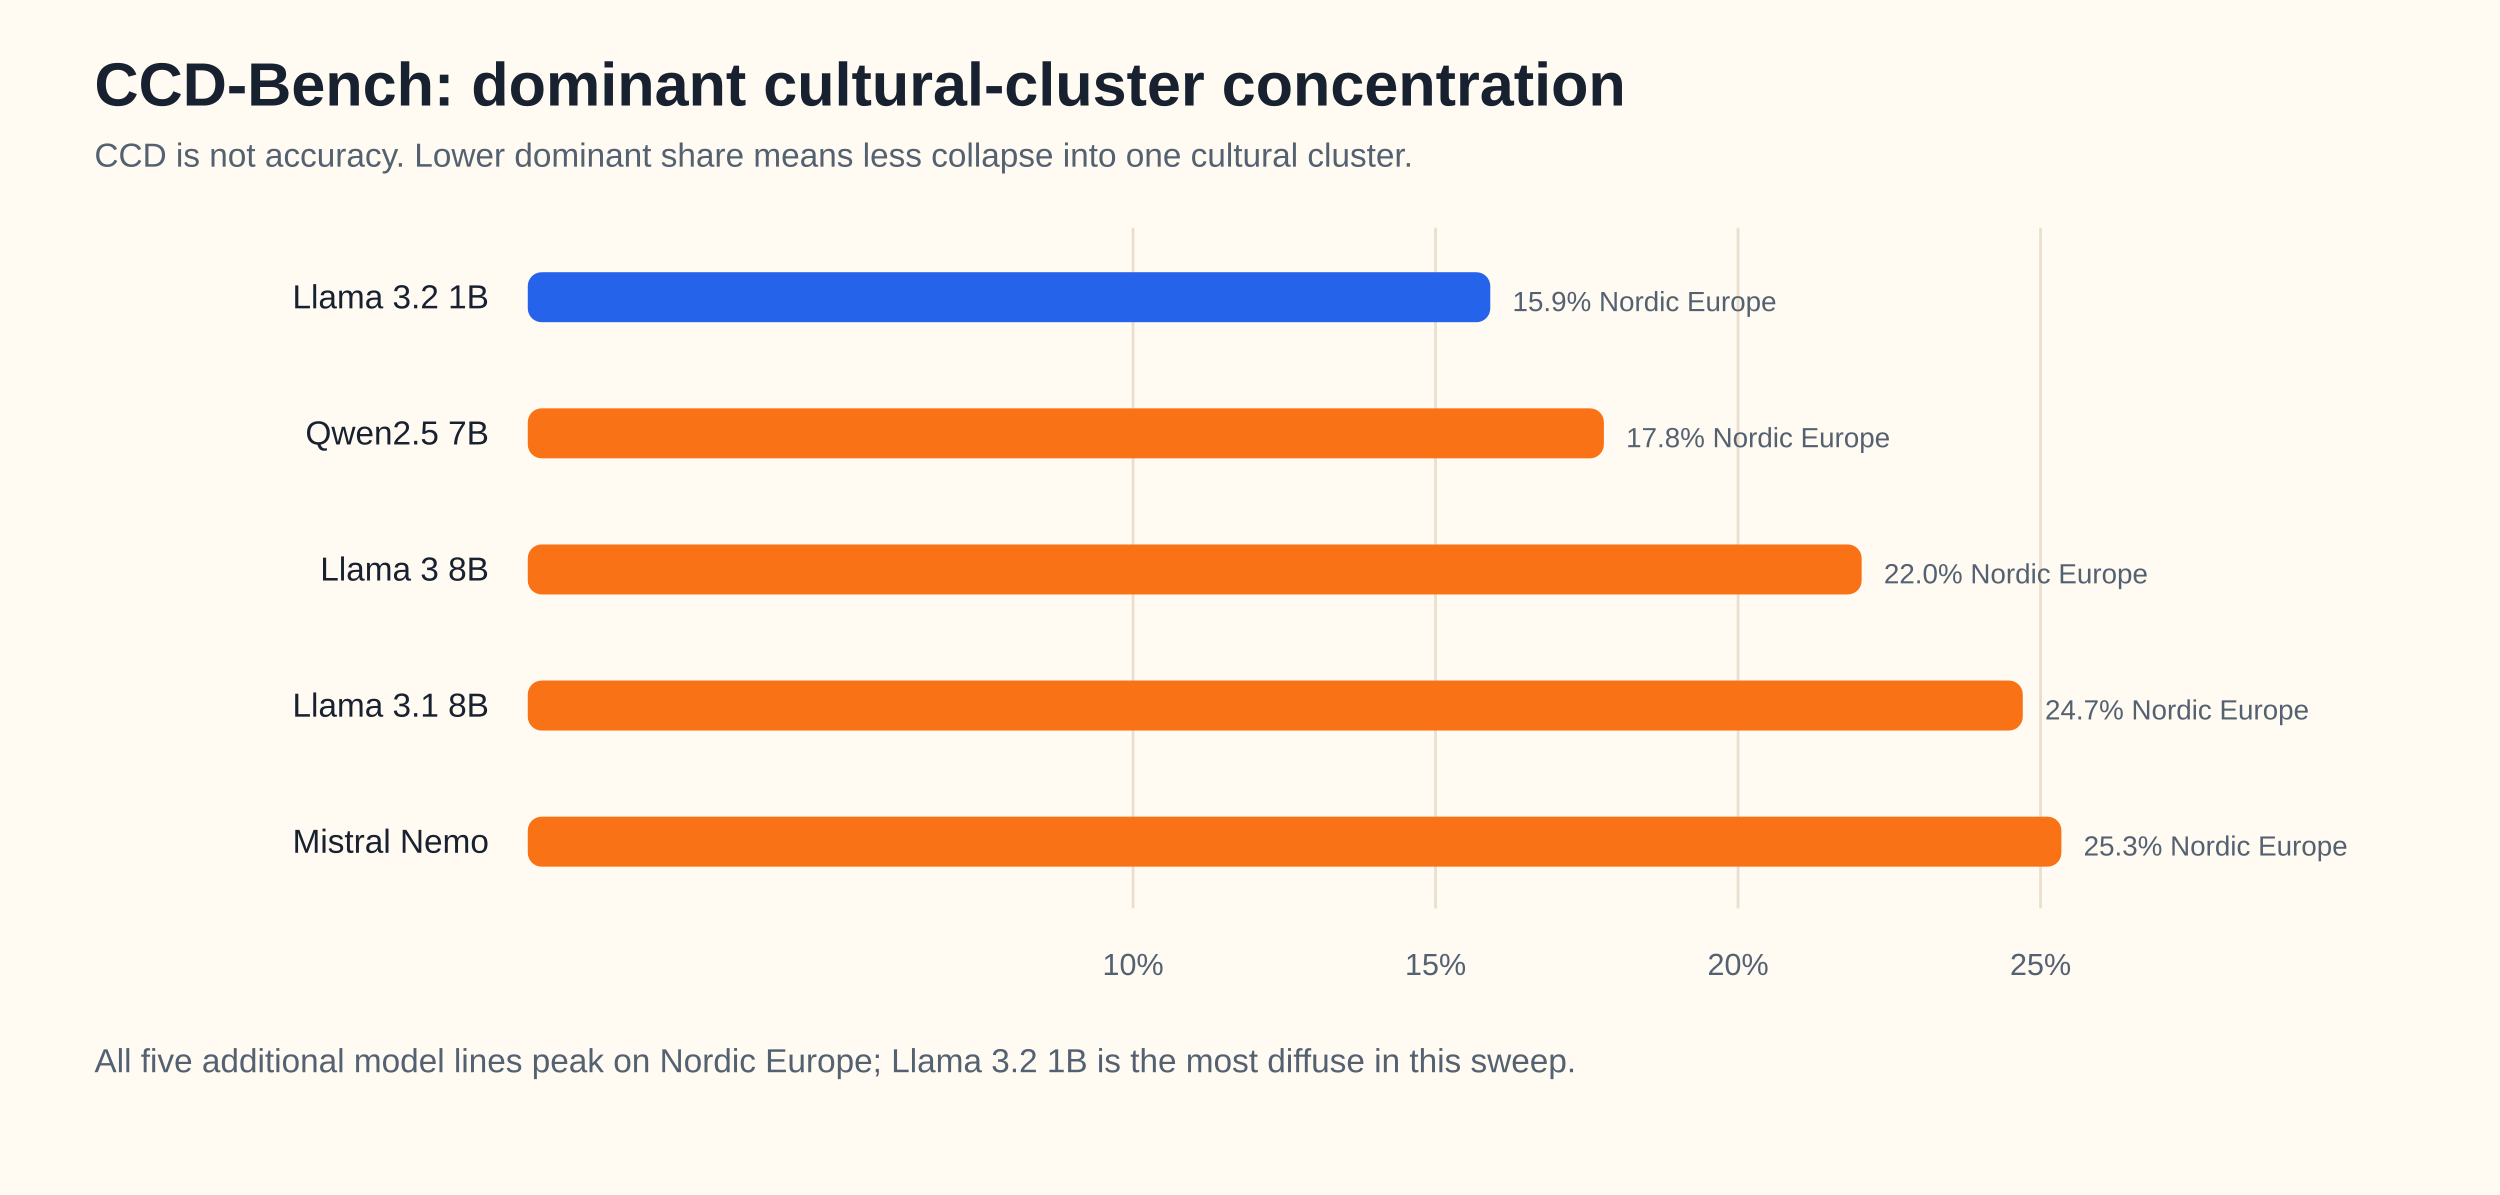
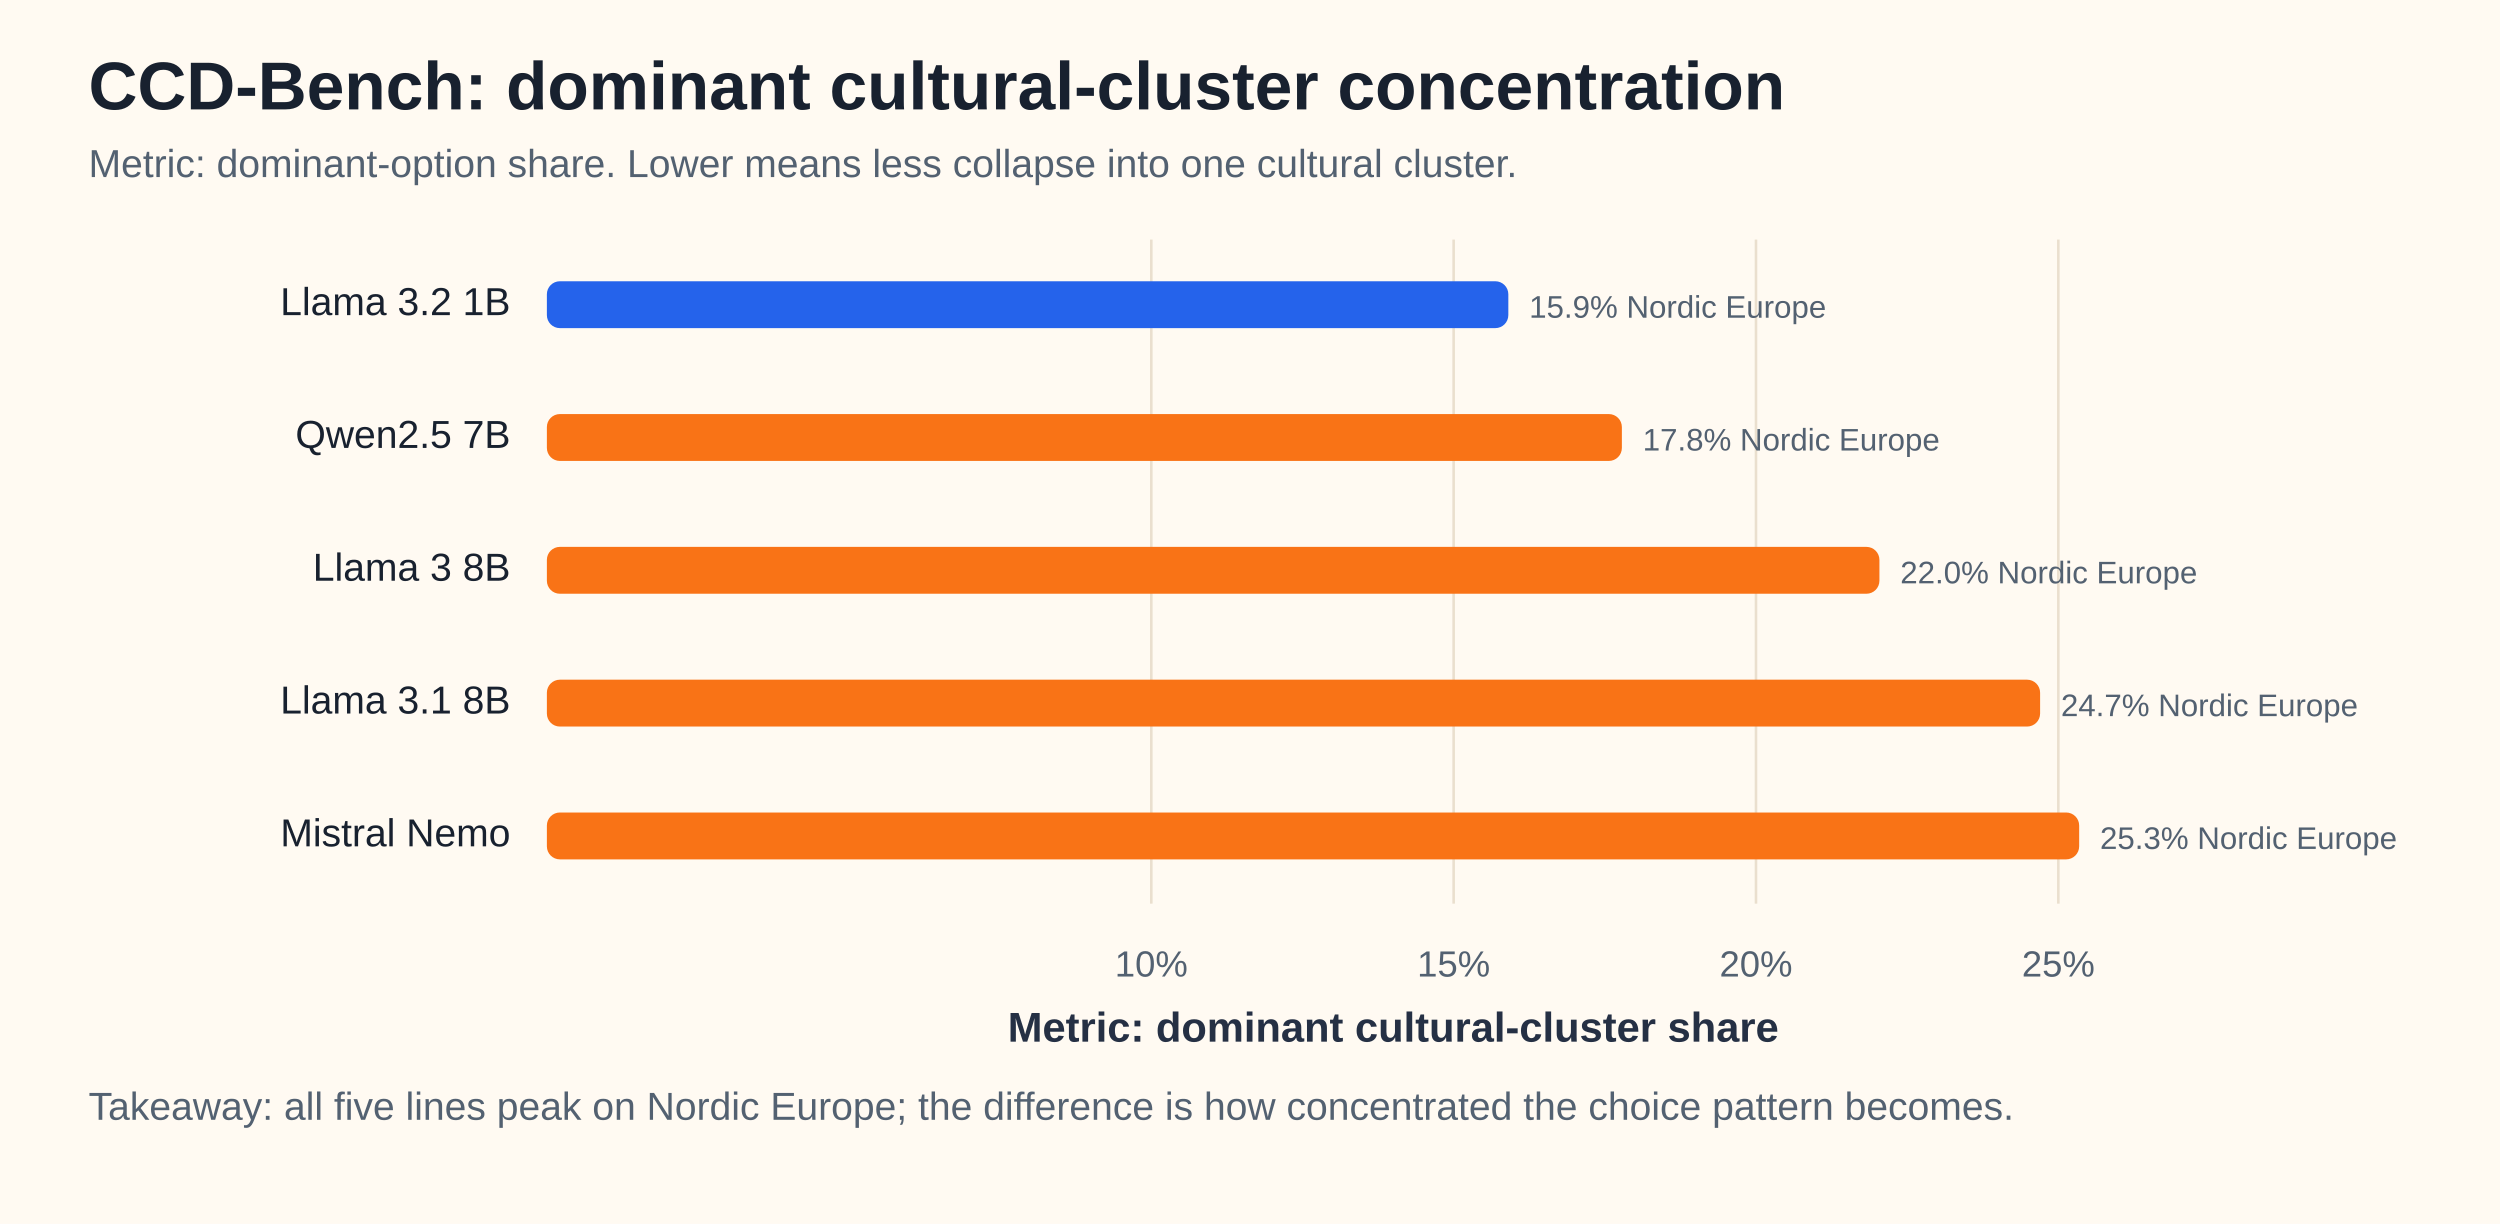
- <svg xmlns="http://www.w3.org/2000/svg" width="900" height="430" viewBox="0 0 900 430">
-   <style>text{font-family:Arial,Helvetica,sans-serif;fill:#18212f}.title{font-size:22px;font-weight:700}.subtitle{font-size:12px;fill:#536171}.axis{font-size:11px;fill:#536171}.label{font-size:12px}.small{font-size:10px;fill:#536171}</style>
+ <svg xmlns="http://www.w3.org/2000/svg" width="960" height="470" viewBox="0 0 960 470">
+   <style>text{font-family:Arial,Helvetica,sans-serif;fill:#18212f}.title{font-size:26px;font-weight:700}.subtitle{font-size:15px;fill:#536171}.axis{font-size:14px;fill:#536171}.label{font-size:15px}.small{font-size:12px;fill:#536171}.metric{font-size:16px;font-weight:700;fill:#253044}</style>
  <rect width="100%" height="100%" fill="#fffaf2" />
-   <text x="34" y="38" class="title">CCD-Bench: dominant cultural-cluster concentration</text>
-   <text x="34" y="60" class="subtitle">CCD is not accuracy. Lower dominant share means less collapse into one cultural cluster.</text>
-   <line x1="407.9" y1="82" x2="407.9" y2="327" stroke="#eadfce" stroke-width="1" />
-   <text x="407.9" y="351" text-anchor="middle" class="axis">10%</text>
-   <line x1="516.8" y1="82" x2="516.8" y2="327" stroke="#eadfce" stroke-width="1" />
-   <text x="516.8" y="351" text-anchor="middle" class="axis">15%</text>
-   <line x1="625.7" y1="82" x2="625.7" y2="327" stroke="#eadfce" stroke-width="1" />
-   <text x="625.7" y="351" text-anchor="middle" class="axis">20%</text>
-   <line x1="734.6" y1="82" x2="734.6" y2="327" stroke="#eadfce" stroke-width="1" />
-   <text x="734.6" y="351" text-anchor="middle" class="axis">25%</text>
-   <text x="176" y="111.0" text-anchor="end" class="label">Llama 3.2 1B</text>
-   <rect x="190" y="98.0" width="346.5" height="18" rx="5" fill="#2563eb" />
-   <text x="544.5" y="112.0" class="small">15.9% Nordic Europe</text>
-   <text x="176" y="160.0" text-anchor="end" class="label">Qwen2.5 7B</text>
-   <rect x="190" y="147.0" width="387.4" height="18" rx="5" fill="#f97316" />
-   <text x="585.4" y="161.0" class="small">17.8% Nordic Europe</text>
-   <text x="176" y="209.0" text-anchor="end" class="label">Llama 3 8B</text>
-   <rect x="190" y="196.0" width="480.2" height="18" rx="5" fill="#f97316" />
-   <text x="678.2" y="210.0" class="small">22.0% Nordic Europe</text>
-   <text x="176" y="258.0" text-anchor="end" class="label">Llama 3.1 8B</text>
-   <rect x="190" y="245.0" width="538.2" height="18" rx="5" fill="#f97316" />
-   <text x="736.2" y="259.0" class="small">24.7% Nordic Europe</text>
-   <text x="176" y="307.0" text-anchor="end" class="label">Mistral Nemo</text>
-   <rect x="190" y="294.0" width="552.1" height="18" rx="5" fill="#f97316" />
-   <text x="750.1" y="308.0" class="small">25.3% Nordic Europe</text>
-   <text x="34" y="386" class="subtitle">All five additional model lines peak on Nordic Europe; Llama 3.2 1B is the most diffuse in this sweep.</text>
+   <text x="34" y="42" class="title">CCD-Bench: dominant cultural-cluster concentration</text>
+   <text x="34" y="68" class="subtitle">Metric: dominant-option share. Lower means less collapse into one cultural cluster.</text>
+   <line x1="442.1" y1="92" x2="442.1" y2="347" stroke="#eadfce" stroke-width="1" />
+   <text x="442.1" y="375" text-anchor="middle" class="axis">10%</text>
+   <line x1="558.2" y1="92" x2="558.2" y2="347" stroke="#eadfce" stroke-width="1" />
+   <text x="558.2" y="375" text-anchor="middle" class="axis">15%</text>
+   <line x1="674.3" y1="92" x2="674.3" y2="347" stroke="#eadfce" stroke-width="1" />
+   <text x="674.3" y="375" text-anchor="middle" class="axis">20%</text>
+   <line x1="790.4" y1="92" x2="790.4" y2="347" stroke="#eadfce" stroke-width="1" />
+   <text x="790.4" y="375" text-anchor="middle" class="axis">25%</text>
+   <text x="196" y="121.0" text-anchor="end" class="label">Llama 3.2 1B</text>
+   <rect x="210" y="108.0" width="369.2" height="18" rx="5" fill="#2563eb" />
+   <text x="587.2" y="122.0" class="small">15.9% Nordic Europe</text>
+   <text x="196" y="172.0" text-anchor="end" class="label">Qwen2.5 7B</text>
+   <rect x="210" y="159.0" width="412.8" height="18" rx="5" fill="#f97316" />
+   <text x="630.8" y="173.0" class="small">17.8% Nordic Europe</text>
+   <text x="196" y="223.0" text-anchor="end" class="label">Llama 3 8B</text>
+   <rect x="210" y="210.0" width="511.7" height="18" rx="5" fill="#f97316" />
+   <text x="729.7" y="224.0" class="small">22.0% Nordic Europe</text>
+   <text x="196" y="274.0" text-anchor="end" class="label">Llama 3.1 8B</text>
+   <rect x="210" y="261.0" width="573.4" height="18" rx="5" fill="#f97316" />
+   <text x="791.4" y="275.0" class="small">24.7% Nordic Europe</text>
+   <text x="196" y="325.0" text-anchor="end" class="label">Mistral Nemo</text>
+   <rect x="210" y="312.0" width="588.4" height="18" rx="5" fill="#f97316" />
+   <text x="806.4" y="326.0" class="small">25.3% Nordic Europe</text>
+   <text x="535.0" y="400" text-anchor="middle" class="metric">Metric: dominant cultural-cluster share</text>
+   <text x="34" y="430" class="subtitle">Takeaway: all five lines peak on Nordic Europe; the difference is how concentrated the choice pattern becomes.</text>
</svg>
